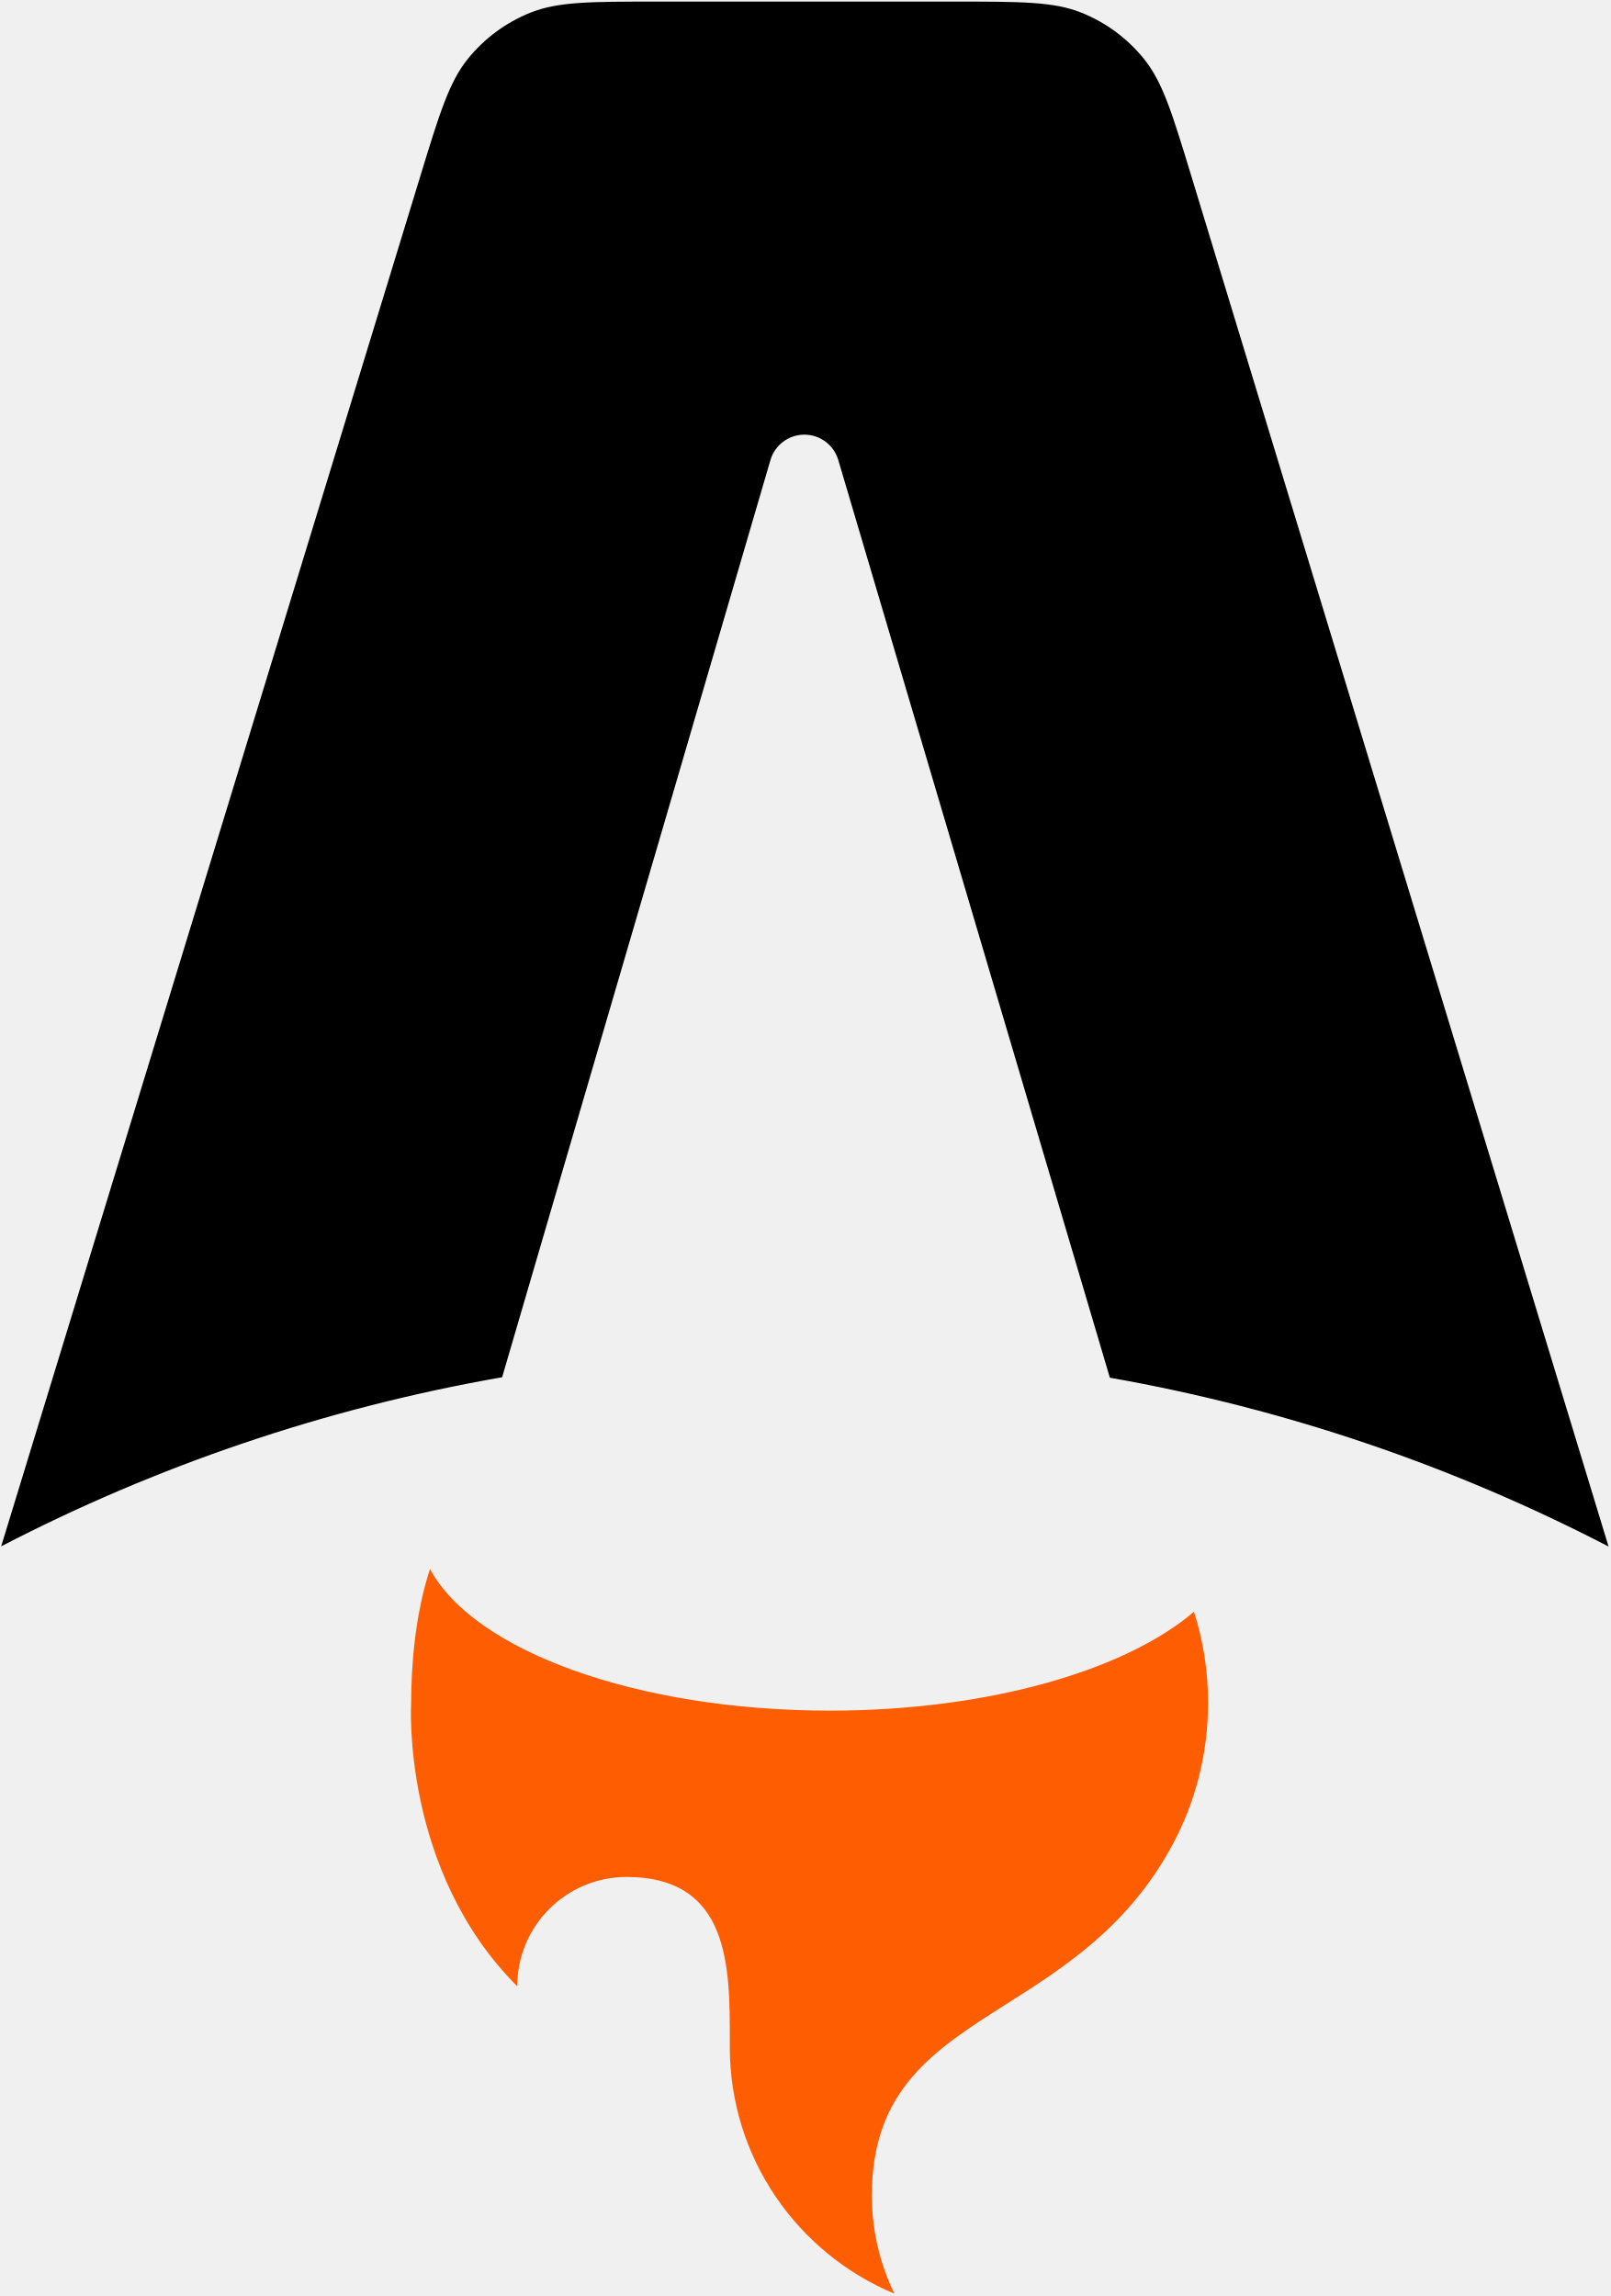
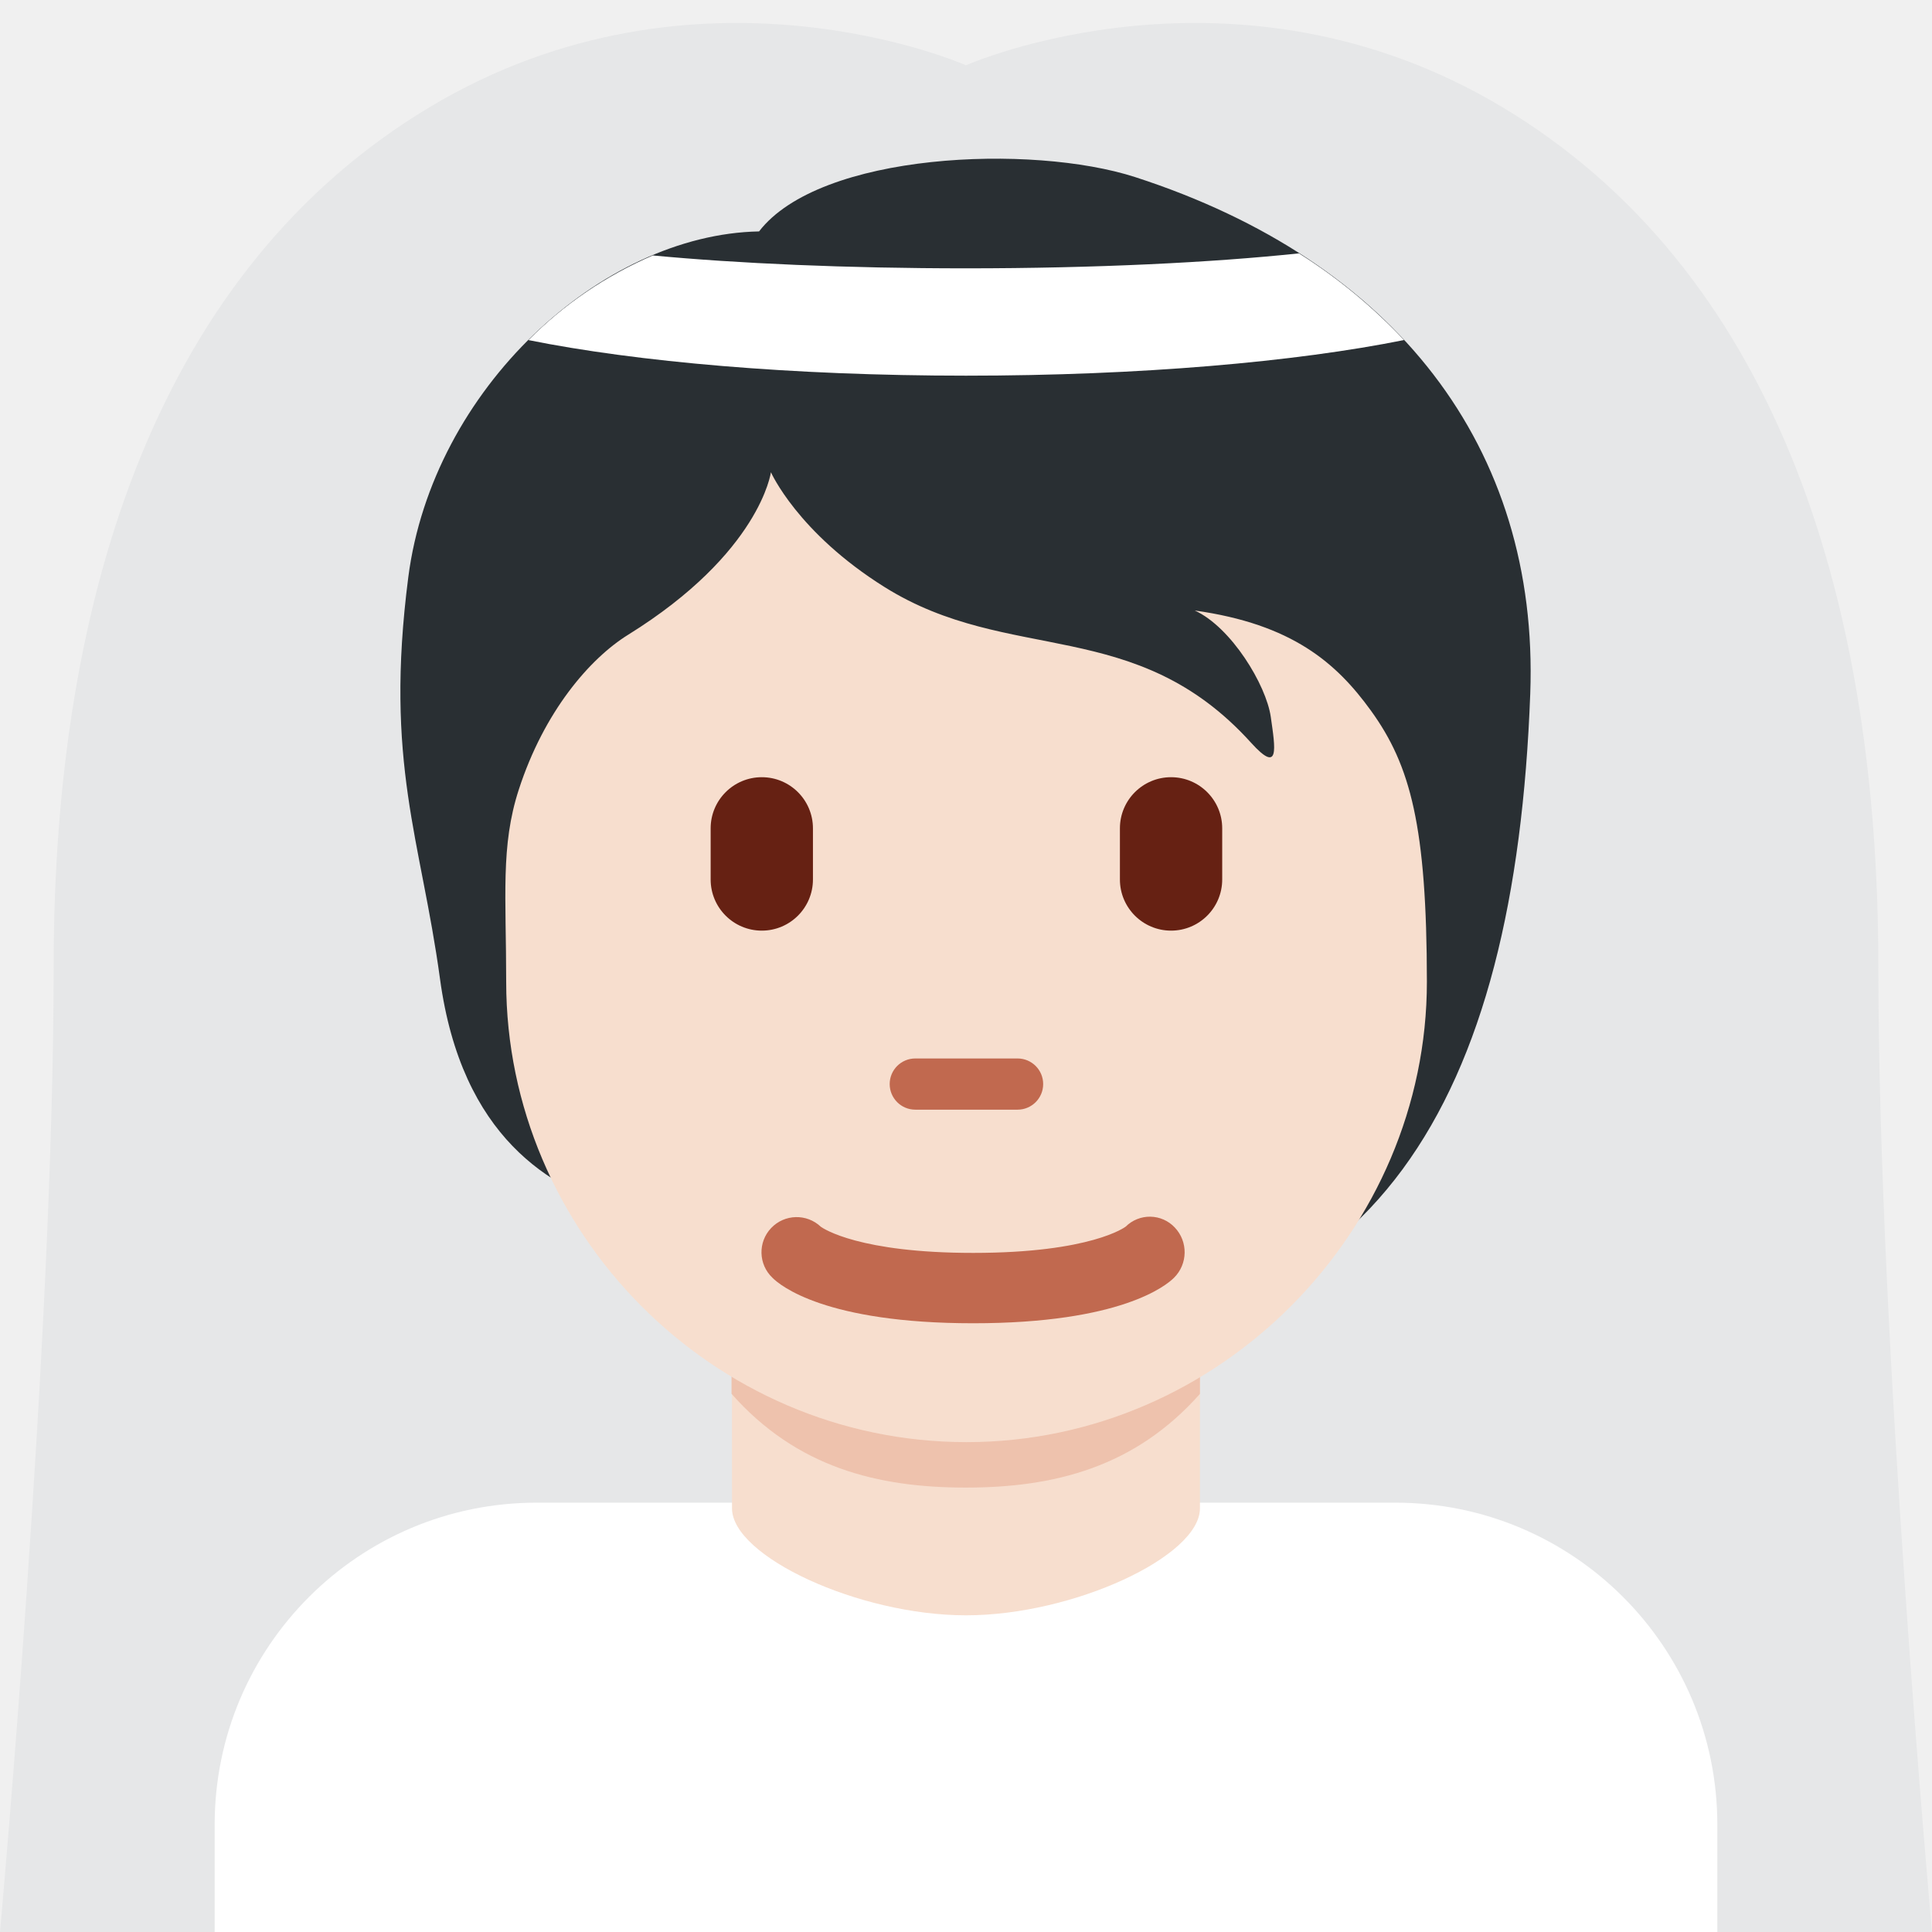
- <svg xmlns="http://www.w3.org/2000/svg" viewBox="0 0 627 894" fill="none">
-   <style>
-     #letter-a {
-       fill: black;
-     }
-     @media (prefers-color-scheme: dark) {
-       #letter-a {
-         fill: white;
-       }
-     }
-   </style>
-   <path id="letter-a" fill-rule="evenodd" clip-rule="evenodd" d="M445.433 22.983C452.722 32.032 456.439 44.243 463.873 68.665L626.281 602.176C566.234 571.026 500.957 548.56 432.115 536.439L326.371 179.099C324.641 173.252 319.27 169.241 313.173 169.241C307.06 169.241 301.68 173.273 299.963 179.14L195.5 536.259C126.338 548.325 60.763 570.832 0.459 602.095L163.664 68.541C171.121 44.162 174.85 31.972 182.14 22.939C188.575 14.965 196.946 8.772 206.454 4.95C217.224 0.622 229.971 0.622 255.466 0.622H372.034C397.562 0.622 410.326 0.622 421.106 4.96C430.622 8.789 438.998 14.995 445.433 22.983Z" />
-   <path fill-rule="evenodd" clip-rule="evenodd" d="M464.867 627.566C438.094 650.46 384.655 666.073 323.101 666.073C247.551 666.073 184.229 642.553 167.426 610.921C161.419 629.05 160.072 649.798 160.072 663.052C160.072 663.052 156.114 728.134 201.38 773.401C201.38 749.896 220.435 730.842 243.939 730.842C284.226 730.842 284.181 765.99 284.144 794.506C284.143 795.36 284.142 796.209 284.142 797.051C284.142 840.333 310.595 877.436 348.215 893.075C342.596 881.518 339.444 868.54 339.444 854.825C339.444 813.545 363.679 798.175 391.845 780.311C414.255 766.098 439.155 750.307 456.315 718.629C465.268 702.101 470.352 683.17 470.352 663.052C470.352 650.68 468.43 638.757 464.867 627.566Z" fill="#FF5D01" />
+ <svg xmlns="http://www.w3.org/2000/svg" width="72" height="72" viewBox="0 0 36 36">
+   <path fill="#e6e7e8" d="M35 18c0-7.002-2-13-7-16s-10-.784-10-.784v.034l-.001-.034S13-1 8 2s-7 8.998-7 16c0 7.003-1 18-1 18h36s-1-10.998-1-18" />
+   <path fill="#fff" d="M26 28H10a6 6 0 0 0-6 6v2h28v-2c0-3.314-2.685-6-6-6" />
+   <path fill="#f7dece" d="M13.64 28.106c0 .894 2.36 1.993 4.36 1.993s4.359-1.099 4.359-1.992V24.29h-8.72z" />
+   <path fill="#eec2ad" d="M13.632 25.973c1.216 1.374 2.724 1.746 4.364 1.746c1.639 0 3.146-.373 4.363-1.746v-3.491h-8.728v3.491z" />
+   <path fill="#292f33" d="M21.152 3.3c-1.925-.623-5.876-.46-7.008 1.012c-2.944.057-6.083 2.932-6.536 6.443c-.448 3.475.235 4.874.591 7.486c.403 2.96 2.067 3.907 3.397 4.303c1.914 2.529 3.949 2.421 7.366 2.421c6.672 0 9.271-4.458 9.552-12.04c.169-4.585-2.522-8.059-7.362-9.625" />
+   <path fill="#f7dece" d="M25.547 13.244c-.646-.894-1.472-1.614-3.284-1.868c.68.311 1.331 1.387 1.416 1.982c.085.595.17 1.076-.368.481c-2.155-2.382-4.502-1.444-6.827-2.899c-1.624-1.016-2.119-2.141-2.119-2.141s-.198 1.5-2.661 3.029c-.714.443-1.566 1.43-2.038 2.888c-.34 1.048-.234 1.982-.234 3.578c0 4.66 3.841 8.578 8.578 8.578s8.578-3.953 8.578-8.578c-.002-2.899-.305-4.031-1.041-5.05" />
+   <path fill="#c1694f" d="M18.134 24.657c-2.754 0-3.6-.705-3.741-.848a.655.655 0 0 1 .902-.95c.052.037.721.487 2.839.487c2.2 0 2.836-.485 2.842-.49a.638.638 0 0 1 .913.015a.67.67 0 0 1-.014.939c-.142.142-.987.847-3.741.847m.827-3.98h-1.906a.477.477 0 1 1 0-.954h1.906a.477.477 0 1 1 0 .954" />
+   <path fill="#662113" d="M14.195 17.341a.953.953 0 0 1-.953-.953v-.953a.953.953 0 0 1 1.906 0v.953a.953.953 0 0 1-.953.953m7.626 0a.953.953 0 0 1-.953-.953v-.953a.953.953 0 0 1 1.906 0v.953a.953.953 0 0 1-.953.953" />
+   <path fill="#fff" d="M9.847 6.337C11.86 6.742 14.759 7 18 7c3.245 0 6.148-.258 8.162-.664a10.022 10.022 0 0 0-1.958-1.615C22.59 4.892 20.415 5 18 5c-2.23 0-4.266-.091-5.836-.24a7.352 7.352 0 0 0-2.317 1.577" />
</svg>
